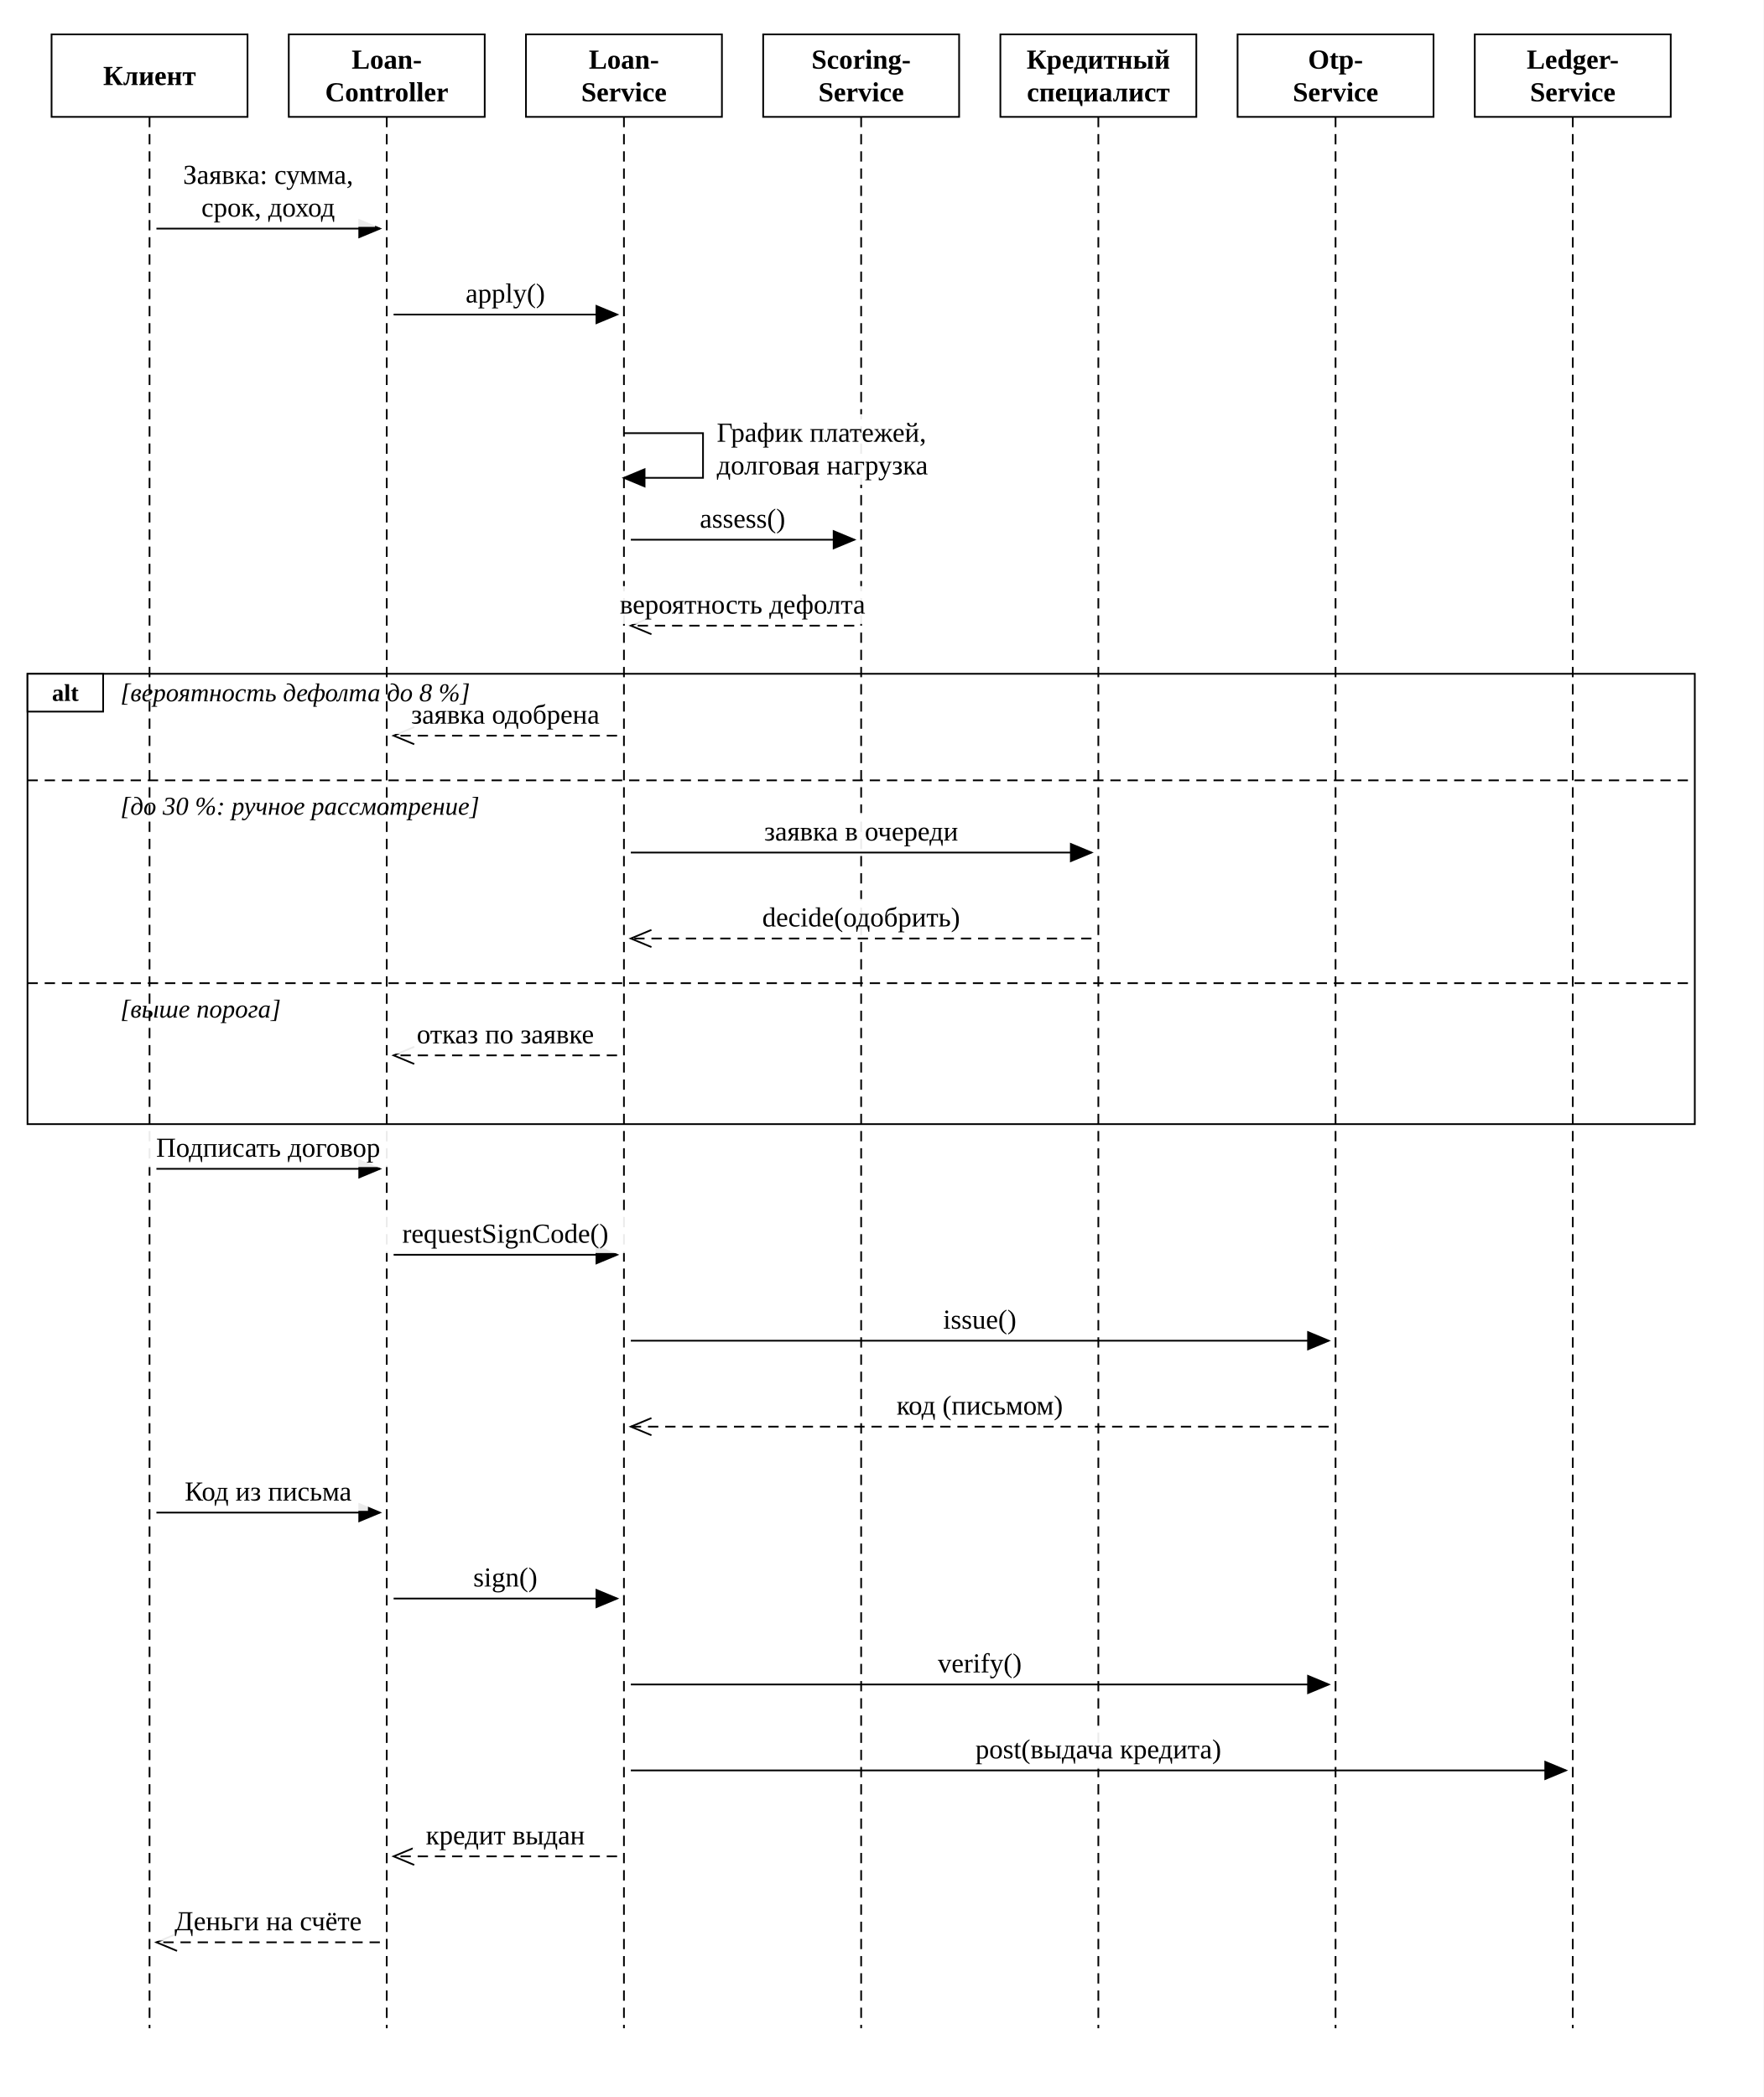
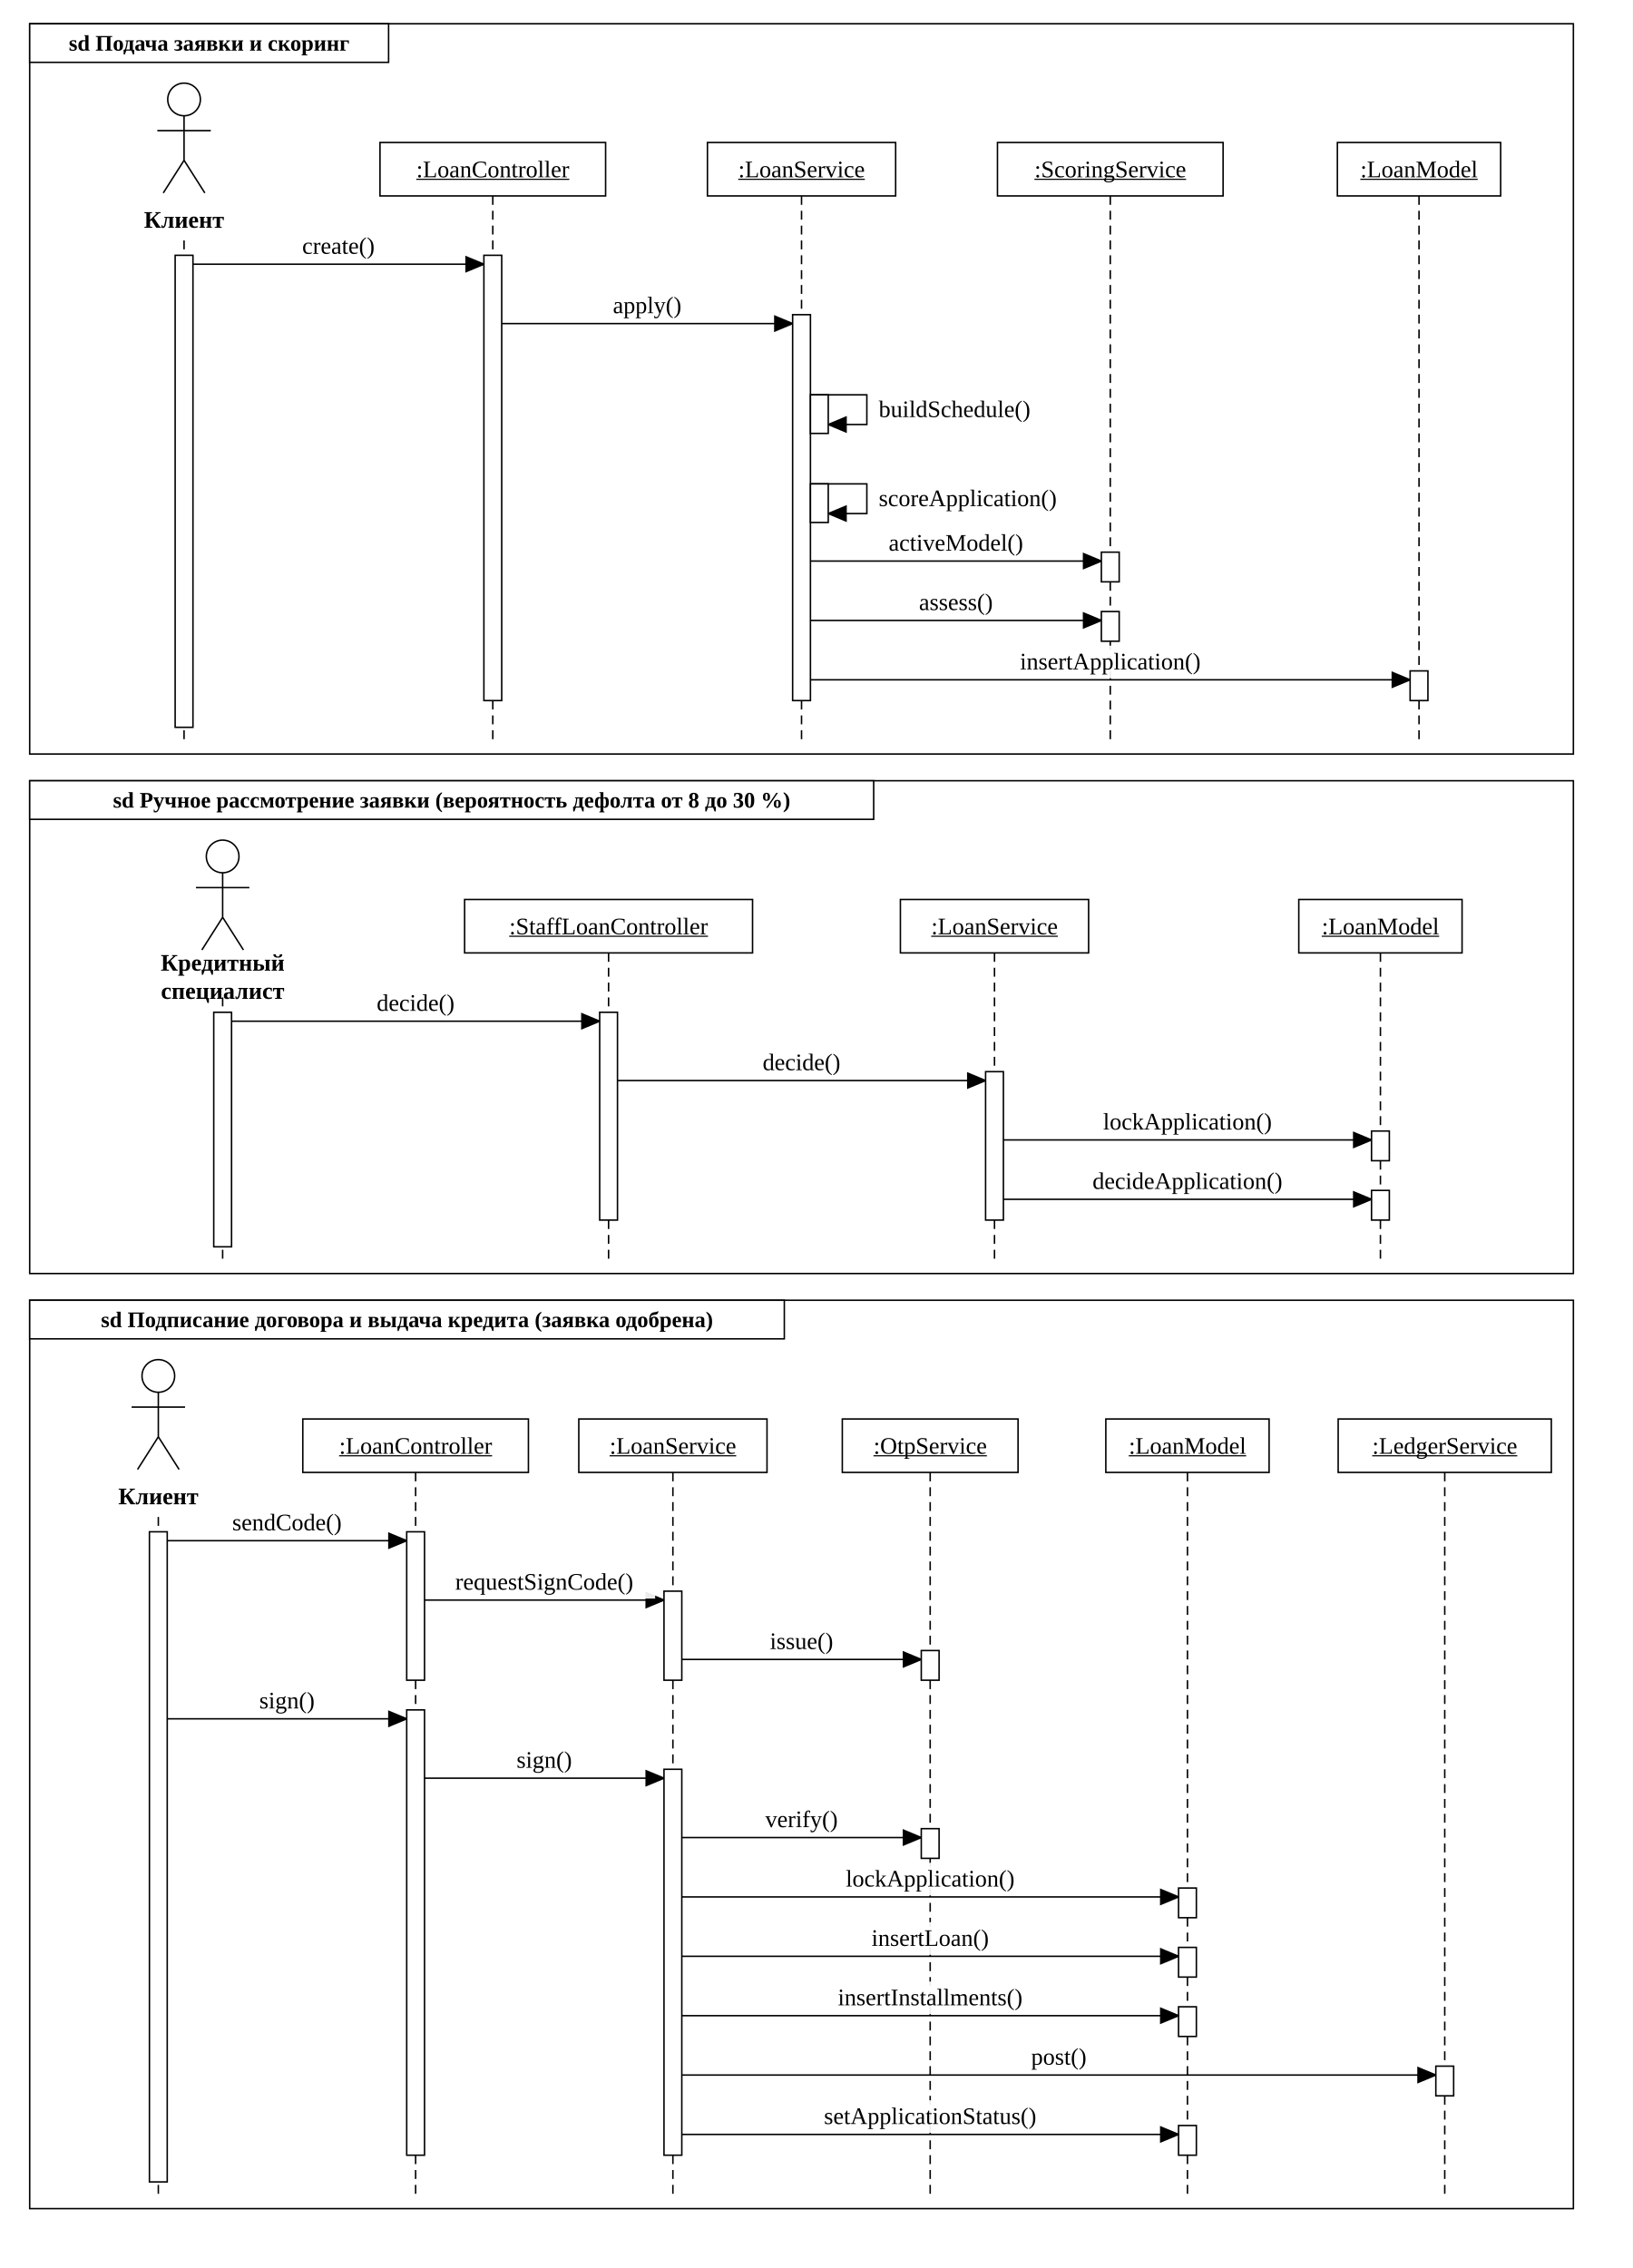
- <svg xmlns="http://www.w3.org/2000/svg" width="1026" height="1220" viewBox="0 0 1026 1220" font-family="Times New Roman, serif">
+ <svg xmlns="http://www.w3.org/2000/svg" width="1100" height="1528" viewBox="0 0 1100 1528" font-family="Times New Roman, serif">
  <rect width="100%" height="100%" fill="#ffffff" />
-   <rect x="16" y="392" width="970" height="262" fill="none" stroke="#000" />
-   <path d="M16,454 L986,454" fill="none" stroke="#000" stroke-dasharray="6 4" />
-   <path d="M16,572 L986,572" fill="none" stroke="#000" stroke-dasharray="6 4" />
-   <path d="M87,68 L87,1180" fill="none" stroke="#000" stroke-dasharray="6 4" />
-   <path d="M225,68 L225,1180" fill="none" stroke="#000" stroke-dasharray="6 4" />
-   <path d="M363,68 L363,1180" fill="none" stroke="#000" stroke-dasharray="6 4" />
-   <path d="M501,68 L501,1180" fill="none" stroke="#000" stroke-dasharray="6 4" />
-   <path d="M639,68 L639,1180" fill="none" stroke="#000" stroke-dasharray="6 4" />
-   <path d="M777,68 L777,1180" fill="none" stroke="#000" stroke-dasharray="6 4" />
-   <path d="M915,68 L915,1180" fill="none" stroke="#000" stroke-dasharray="6 4" />
-   <path d="M91,133 L221,133" fill="none" stroke="#000" />
-   <polygon points="221,133 209,138 209,128" fill="#000" stroke="#000" />
-   <rect x="93.76" y="91" width="124.48" height="41" fill="#fff" opacity="0.92" />
-   <text x="156" y="107" font-size="16" text-anchor="middle">Заявка: сумма,</text>
-   <text x="156" y="126" font-size="16" text-anchor="middle">срок, доход</text>
-   <path d="M229,183 L359,183" fill="none" stroke="#000" />
-   <polygon points="359,183 347,188 347,178" fill="#000" stroke="#000" />
-   <rect x="260.88" y="160" width="66.24" height="22" fill="#fff" opacity="0.92" />
-   <text x="294" y="176" font-size="16" text-anchor="middle">apply()</text>
-   <path d="M363,252 L409,252 L409,278 L363,278" fill="none" stroke="#000" />
-   <polygon points="363,278 375,273 375,283" fill="#000" stroke="#000" />
-   <rect x="414" y="241" width="149.44" height="41" fill="#fff" opacity="0.92" />
-   <text x="417" y="257" font-size="16" text-anchor="start">График платежей,</text>
-   <text x="417" y="276" font-size="16" text-anchor="start">долговая нагрузка</text>
-   <path d="M367,314 L497,314" fill="none" stroke="#000" />
-   <polygon points="497,314 485,319 485,309" fill="#000" stroke="#000" />
-   <rect x="394.72" y="291" width="74.56" height="22" fill="#fff" opacity="0.92" />
-   <text x="432" y="307" font-size="16" text-anchor="middle">assess()</text>
-   <path d="M497,364 L367,364" fill="none" stroke="#000" stroke-dasharray="6 4" />
-   <polyline points="379,359 367,364 379,369" fill="none" stroke="#000" />
-   <rect x="348.96" y="341" width="166.08" height="22" fill="#fff" opacity="0.92" />
-   <text x="432" y="357" font-size="16" text-anchor="middle">вероятность дефолта</text>
-   <path d="M359,428 L229,428" fill="none" stroke="#000" stroke-dasharray="6 4" />
-   <polyline points="241,423 229,428 241,433" fill="none" stroke="#000" />
-   <rect x="227.6" y="405" width="132.8" height="22" fill="#fff" opacity="0.92" />
-   <text x="294" y="421" font-size="16" text-anchor="middle">заявка одобрена</text>
-   <path d="M367,496 L635,496" fill="none" stroke="#000" />
-   <polygon points="635,496 623,501 623,491" fill="#000" stroke="#000" />
-   <rect x="430.44" y="473" width="141.12" height="22" fill="#fff" opacity="0.92" />
-   <text x="501" y="489" font-size="16" text-anchor="middle">заявка в очереди</text>
-   <path d="M635,546 L367,546" fill="none" stroke="#000" stroke-dasharray="6 4" />
-   <polyline points="379,541 367,546 379,551" fill="none" stroke="#000" />
-   <rect x="430.44" y="523" width="141.12" height="22" fill="#fff" opacity="0.92" />
-   <text x="501" y="539" font-size="16" text-anchor="middle">decide(одобрить)</text>
-   <path d="M359,614 L229,614" fill="none" stroke="#000" stroke-dasharray="6 4" />
-   <polyline points="241,609 229,614 241,619" fill="none" stroke="#000" />
-   <rect x="227.6" y="591" width="132.8" height="22" fill="#fff" opacity="0.92" />
-   <text x="294" y="607" font-size="16" text-anchor="middle">отказ по заявке</text>
-   <path d="M91,680 L221,680" fill="none" stroke="#000" />
-   <polygon points="221,680 209,685 209,675" fill="#000" stroke="#000" />
-   <rect x="81.28" y="657" width="149.44" height="22" fill="#fff" opacity="0.92" />
-   <text x="156" y="673" font-size="16" text-anchor="middle">Подписать договор</text>
-   <path d="M229,730 L359,730" fill="none" stroke="#000" />
-   <polygon points="359,730 347,735 347,725" fill="#000" stroke="#000" />
-   <rect x="219.28" y="707" width="149.44" height="22" fill="#fff" opacity="0.92" />
-   <text x="294" y="723" font-size="16" text-anchor="middle">requestSignCode()</text>
-   <path d="M367,780 L773,780" fill="none" stroke="#000" />
-   <polygon points="773,780 761,785 761,775" fill="#000" stroke="#000" />
-   <rect x="536.88" y="757" width="66.24" height="22" fill="#fff" opacity="0.92" />
-   <text x="570" y="773" font-size="16" text-anchor="middle">issue()</text>
-   <path d="M773,830 L367,830" fill="none" stroke="#000" stroke-dasharray="6 4" />
-   <polyline points="379,825 367,830 379,835" fill="none" stroke="#000" />
-   <rect x="511.92" y="807" width="116.16" height="22" fill="#fff" opacity="0.92" />
-   <text x="570" y="823" font-size="16" text-anchor="middle">код (письмом)</text>
-   <path d="M91,880 L221,880" fill="none" stroke="#000" />
-   <polygon points="221,880 209,885 209,875" fill="#000" stroke="#000" />
-   <rect x="97.92" y="857" width="116.16" height="22" fill="#fff" opacity="0.92" />
-   <text x="156" y="873" font-size="16" text-anchor="middle">Код из письма</text>
-   <path d="M229,930 L359,930" fill="none" stroke="#000" />
-   <polygon points="359,930 347,935 347,925" fill="#000" stroke="#000" />
-   <rect x="265.04" y="907" width="57.92" height="22" fill="#fff" opacity="0.92" />
-   <text x="294" y="923" font-size="16" text-anchor="middle">sign()</text>
-   <path d="M367,980 L773,980" fill="none" stroke="#000" />
-   <polygon points="773,980 761,985 761,975" fill="#000" stroke="#000" />
-   <rect x="532.72" y="957" width="74.56" height="22" fill="#fff" opacity="0.92" />
-   <text x="570" y="973" font-size="16" text-anchor="middle">verify()</text>
-   <path d="M367,1030 L911,1030" fill="none" stroke="#000" />
-   <polygon points="911,1030 899,1035 899,1025" fill="#000" stroke="#000" />
-   <rect x="551.8" y="1007" width="174.4" height="22" fill="#fff" opacity="0.92" />
-   <text x="639" y="1023" font-size="16" text-anchor="middle">post(выдача кредита)</text>
-   <path d="M359,1080 L229,1080" fill="none" stroke="#000" stroke-dasharray="6 4" />
-   <polyline points="241,1075 229,1080 241,1085" fill="none" stroke="#000" />
-   <rect x="240.08" y="1057" width="107.84" height="22" fill="#fff" opacity="0.92" />
-   <text x="294" y="1073" font-size="16" text-anchor="middle">кредит выдан</text>
-   <path d="M221,1130 L91,1130" fill="none" stroke="#000" stroke-dasharray="6 4" />
-   <polyline points="103,1125 91,1130 103,1135" fill="none" stroke="#000" />
-   <rect x="89.6" y="1107" width="132.8" height="22" fill="#fff" opacity="0.92" />
-   <text x="156" y="1123" font-size="16" text-anchor="middle">Деньги на счёте</text>
-   <rect x="16" y="392" width="44" height="22" rx="0" fill="#fff" stroke="#000" />
-   <text x="38" y="407.76" font-size="14" text-anchor="middle" font-weight="bold">alt</text>
-   <text x="70" y="408" font-size="15" text-anchor="start" font-style="italic">[вероятность дефолта до 8 %]</text>
-   <text x="70" y="474" font-size="15" text-anchor="start" font-style="italic">[до 30 %: ручное рассмотрение]</text>
-   <text x="70" y="592" font-size="15" text-anchor="start" font-style="italic">[выше порога]</text>
-   <rect x="30" y="20" width="114" height="48" rx="0" fill="#fff" stroke="#000" />
-   <text x="87" y="49.44" font-size="16" text-anchor="middle" font-weight="bold">Клиент</text>
-   <rect x="168" y="20" width="114" height="48" rx="0" fill="#fff" stroke="#000" />
-   <text x="225" y="39.94" font-size="16" text-anchor="middle" font-weight="bold">Loan-</text>
-   <text x="225" y="58.94" font-size="16" text-anchor="middle" font-weight="bold">Controller</text>
-   <rect x="306" y="20" width="114" height="48" rx="0" fill="#fff" stroke="#000" />
-   <text x="363" y="39.94" font-size="16" text-anchor="middle" font-weight="bold">Loan-</text>
-   <text x="363" y="58.94" font-size="16" text-anchor="middle" font-weight="bold">Service</text>
-   <rect x="444" y="20" width="114" height="48" rx="0" fill="#fff" stroke="#000" />
-   <text x="501" y="39.94" font-size="16" text-anchor="middle" font-weight="bold">Scoring-</text>
-   <text x="501" y="58.94" font-size="16" text-anchor="middle" font-weight="bold">Service</text>
-   <rect x="582" y="20" width="114" height="48" rx="0" fill="#fff" stroke="#000" />
-   <text x="639" y="39.94" font-size="16" text-anchor="middle" font-weight="bold">Кредитный</text>
-   <text x="639" y="58.94" font-size="16" text-anchor="middle" font-weight="bold">специалист</text>
-   <rect x="720" y="20" width="114" height="48" rx="0" fill="#fff" stroke="#000" />
-   <text x="777" y="39.94" font-size="16" text-anchor="middle" font-weight="bold">Otp-</text>
-   <text x="777" y="58.94" font-size="16" text-anchor="middle" font-weight="bold">Service</text>
-   <rect x="858" y="20" width="114" height="48" rx="0" fill="#fff" stroke="#000" />
-   <text x="915" y="39.94" font-size="16" text-anchor="middle" font-weight="bold">Ledger-</text>
-   <text x="915" y="58.94" font-size="16" text-anchor="middle" font-weight="bold">Service</text>
+   <rect x="20" y="16" width="1040" height="492" fill="none" stroke="#000" />
+   <rect x="20" y="526" width="1040" height="332" fill="none" stroke="#000" />
+   <rect x="20" y="876" width="1040" height="612" fill="none" stroke="#000" />
+   <path d="M124,162 L124,502" fill="none" stroke="#000" stroke-dasharray="6 4" />
+   <path d="M332,132 L332,502" fill="none" stroke="#000" stroke-dasharray="6 4" />
+   <path d="M540,132 L540,502" fill="none" stroke="#000" stroke-dasharray="6 4" />
+   <path d="M748,132 L748,502" fill="none" stroke="#000" stroke-dasharray="6 4" />
+   <path d="M956,132 L956,502" fill="none" stroke="#000" stroke-dasharray="6 4" />
+   <path d="M130,178 L326,178" fill="none" stroke="#000" />
+   <polygon points="326,178 314,183 314,173" fill="#000" stroke="#000" />
+   <rect x="190.72" y="155" width="74.56" height="22" fill="#fff" opacity="0.92" />
+   <text x="228" y="171" font-size="16" text-anchor="middle">create()</text>
+   <path d="M338,218 L534,218" fill="none" stroke="#000" />
+   <polygon points="534,218 522,223 522,213" fill="#000" stroke="#000" />
+   <rect x="402.88" y="195" width="66.24" height="22" fill="#fff" opacity="0.92" />
+   <text x="436" y="211" font-size="16" text-anchor="middle">apply()</text>
+   <path d="M546,266 L584,266 L584,286 L558,286" fill="none" stroke="#000" />
+   <polygon points="558,286 570,281 570,291" fill="#000" stroke="#000" />
+   <rect x="589" y="265" width="132.8" height="22" fill="#fff" opacity="0.92" />
+   <text x="592" y="281" font-size="16" text-anchor="start">buildSchedule()</text>
+   <path d="M546,326 L584,326 L584,346 L558,346" fill="none" stroke="#000" />
+   <polygon points="558,346 570,341 570,351" fill="#000" stroke="#000" />
+   <rect x="589" y="325" width="157.76" height="22" fill="#fff" opacity="0.92" />
+   <text x="592" y="341" font-size="16" text-anchor="start">scoreApplication()</text>
+   <path d="M546,378 L742,378" fill="none" stroke="#000" />
+   <polygon points="742,378 730,383 730,373" fill="#000" stroke="#000" />
+   <rect x="585.92" y="355" width="116.16" height="22" fill="#fff" opacity="0.92" />
+   <text x="644" y="371" font-size="16" text-anchor="middle">activeModel()</text>
+   <path d="M546,418 L742,418" fill="none" stroke="#000" />
+   <polygon points="742,418 730,423 730,413" fill="#000" stroke="#000" />
+   <rect x="606.72" y="395" width="74.56" height="22" fill="#fff" opacity="0.92" />
+   <text x="644" y="411" font-size="16" text-anchor="middle">assess()</text>
+   <path d="M546,458 L950,458" fill="none" stroke="#000" />
+   <polygon points="950,458 938,463 938,453" fill="#000" stroke="#000" />
+   <rect x="664.96" y="435" width="166.08" height="22" fill="#fff" opacity="0.92" />
+   <text x="748" y="451" font-size="16" text-anchor="middle">insertApplication()</text>
+   <path d="M150,672 L150,852" fill="none" stroke="#000" stroke-dasharray="6 4" />
+   <path d="M410,642 L410,852" fill="none" stroke="#000" stroke-dasharray="6 4" />
+   <path d="M670,642 L670,852" fill="none" stroke="#000" stroke-dasharray="6 4" />
+   <path d="M930,642 L930,852" fill="none" stroke="#000" stroke-dasharray="6 4" />
+   <path d="M156,688 L404,688" fill="none" stroke="#000" />
+   <polygon points="404,688 392,693 392,683" fill="#000" stroke="#000" />
+   <rect x="242.72" y="665" width="74.56" height="22" fill="#fff" opacity="0.92" />
+   <text x="280" y="681" font-size="16" text-anchor="middle">decide()</text>
+   <path d="M416,728 L664,728" fill="none" stroke="#000" />
+   <polygon points="664,728 652,733 652,723" fill="#000" stroke="#000" />
+   <rect x="502.72" y="705" width="74.56" height="22" fill="#fff" opacity="0.92" />
+   <text x="540" y="721" font-size="16" text-anchor="middle">decide()</text>
+   <path d="M676,768 L924,768" fill="none" stroke="#000" />
+   <polygon points="924,768 912,773 912,763" fill="#000" stroke="#000" />
+   <rect x="725.28" y="745" width="149.44" height="22" fill="#fff" opacity="0.92" />
+   <text x="800" y="761" font-size="16" text-anchor="middle">lockApplication()</text>
+   <path d="M676,808 L924,808" fill="none" stroke="#000" />
+   <polygon points="924,808 912,813 912,803" fill="#000" stroke="#000" />
+   <rect x="716.96" y="785" width="166.08" height="22" fill="#fff" opacity="0.92" />
+   <text x="800" y="801" font-size="16" text-anchor="middle">decideApplication()</text>
+   <path d="M106.667,1022 L106.667,1482" fill="none" stroke="#000" stroke-dasharray="6 4" />
+   <path d="M280,992 L280,1482" fill="none" stroke="#000" stroke-dasharray="6 4" />
+   <path d="M453.333,992 L453.333,1482" fill="none" stroke="#000" stroke-dasharray="6 4" />
+   <path d="M626.667,992 L626.667,1482" fill="none" stroke="#000" stroke-dasharray="6 4" />
+   <path d="M800,992 L800,1482" fill="none" stroke="#000" stroke-dasharray="6 4" />
+   <path d="M973.333,992 L973.333,1482" fill="none" stroke="#000" stroke-dasharray="6 4" />
+   <path d="M112.667,1038 L274,1038" fill="none" stroke="#000" />
+   <polygon points="274,1038 262,1043 262,1033" fill="#000" stroke="#000" />
+   <rect x="147.733" y="1015" width="91.2" height="22" fill="#fff" opacity="0.92" />
+   <text x="193.333" y="1031" font-size="16" text-anchor="middle">sendCode()</text>
+   <path d="M286,1078 L447.333,1078" fill="none" stroke="#000" />
+   <polygon points="447.333,1078 435.333,1083 435.333,1073" fill="#000" stroke="#000" />
+   <rect x="291.947" y="1055" width="149.44" height="22" fill="#fff" opacity="0.92" />
+   <text x="366.667" y="1071" font-size="16" text-anchor="middle">requestSignCode()</text>
+   <path d="M459.333,1118 L620.667,1118" fill="none" stroke="#000" />
+   <polygon points="620.667,1118 608.667,1123 608.667,1113" fill="#000" stroke="#000" />
+   <rect x="506.88" y="1095" width="66.24" height="22" fill="#fff" opacity="0.92" />
+   <text x="540" y="1111" font-size="16" text-anchor="middle">issue()</text>
+   <path d="M112.667,1158 L274,1158" fill="none" stroke="#000" />
+   <polygon points="274,1158 262,1163 262,1153" fill="#000" stroke="#000" />
+   <rect x="164.373" y="1135" width="57.92" height="22" fill="#fff" opacity="0.92" />
+   <text x="193.333" y="1151" font-size="16" text-anchor="middle">sign()</text>
+   <path d="M286,1198 L447.333,1198" fill="none" stroke="#000" />
+   <polygon points="447.333,1198 435.333,1203 435.333,1193" fill="#000" stroke="#000" />
+   <rect x="337.707" y="1175" width="57.92" height="22" fill="#fff" opacity="0.92" />
+   <text x="366.667" y="1191" font-size="16" text-anchor="middle">sign()</text>
+   <path d="M459.333,1238 L620.667,1238" fill="none" stroke="#000" />
+   <polygon points="620.667,1238 608.667,1243 608.667,1233" fill="#000" stroke="#000" />
+   <rect x="502.72" y="1215" width="74.56" height="22" fill="#fff" opacity="0.92" />
+   <text x="540" y="1231" font-size="16" text-anchor="middle">verify()</text>
+   <path d="M459.333,1278 L794,1278" fill="none" stroke="#000" />
+   <polygon points="794,1278 782,1283 782,1273" fill="#000" stroke="#000" />
+   <rect x="551.947" y="1255" width="149.44" height="22" fill="#fff" opacity="0.92" />
+   <text x="626.667" y="1271" font-size="16" text-anchor="middle">lockApplication()</text>
+   <path d="M459.333,1318 L794,1318" fill="none" stroke="#000" />
+   <polygon points="794,1318 782,1323 782,1313" fill="#000" stroke="#000" />
+   <rect x="572.747" y="1295" width="107.84" height="22" fill="#fff" opacity="0.92" />
+   <text x="626.667" y="1311" font-size="16" text-anchor="middle">insertLoan()</text>
+   <path d="M459.333,1358 L794,1358" fill="none" stroke="#000" />
+   <polygon points="794,1358 782,1363 782,1353" fill="#000" stroke="#000" />
+   <rect x="539.467" y="1335" width="174.4" height="22" fill="#fff" opacity="0.92" />
+   <text x="626.667" y="1351" font-size="16" text-anchor="middle">insertInstallments()</text>
+   <path d="M459.333,1398 L967.333,1398" fill="none" stroke="#000" />
+   <polygon points="967.333,1398 955.333,1403 955.333,1393" fill="#000" stroke="#000" />
+   <rect x="684.373" y="1375" width="57.92" height="22" fill="#fff" opacity="0.92" />
+   <text x="713.333" y="1391" font-size="16" text-anchor="middle">post()</text>
+   <path d="M459.333,1438 L794,1438" fill="none" stroke="#000" />
+   <polygon points="794,1438 782,1443 782,1433" fill="#000" stroke="#000" />
+   <rect x="531.147" y="1415" width="191.04" height="22" fill="#fff" opacity="0.92" />
+   <text x="626.667" y="1431" font-size="16" text-anchor="middle">setApplicationStatus()</text>
+   <rect x="20" y="16" width="241.8" height="26" rx="0" fill="#fff" stroke="#000" />
+   <text x="140.9" y="34.1" font-size="15" text-anchor="middle" font-weight="bold">sd Подача заявки и скоринг</text>
+   <circle cx="124" cy="67" r="11" fill="#fff" stroke="#000" />
+   <path d="M124,78 V108 M106,88 H142 M124,108 L110,130 M124,108 L138,130" stroke="#000" fill="none" />
+   <text x="124" y="153.44" font-size="16" text-anchor="middle" font-weight="bold">Клиент</text>
+   <rect x="118" y="172" width="12" height="318" rx="0" fill="#fff" stroke="#000" />
+   <rect x="256" y="96" width="152" height="36" rx="0" fill="#fff" stroke="#000" />
+   <text x="332" y="119.44" font-size="16" text-anchor="middle" text-decoration="underline">:LoanController</text>
+   <rect x="326" y="172" width="12" height="300" rx="0" fill="#fff" stroke="#000" />
+   <rect x="476.6" y="96" width="126.8" height="36" rx="0" fill="#fff" stroke="#000" />
+   <text x="540" y="119.44" font-size="16" text-anchor="middle" text-decoration="underline">:LoanService</text>
+   <rect x="534" y="212" width="12" height="260" rx="0" fill="#fff" stroke="#000" />
+   <rect x="672" y="96" width="152" height="36" rx="0" fill="#fff" stroke="#000" />
+   <text x="748" y="119.44" font-size="16" text-anchor="middle" text-decoration="underline">:ScoringService</text>
+   <rect x="742" y="372" width="12" height="20" rx="0" fill="#fff" stroke="#000" />
+   <rect x="742" y="412" width="12" height="20" rx="0" fill="#fff" stroke="#000" />
+   <rect x="901" y="96" width="110" height="36" rx="0" fill="#fff" stroke="#000" />
+   <text x="956" y="119.44" font-size="16" text-anchor="middle" text-decoration="underline">:LoanModel</text>
+   <rect x="950" y="452" width="12" height="20" rx="0" fill="#fff" stroke="#000" />
+   <rect x="546" y="266" width="12" height="26" rx="0" fill="#fff" stroke="#000" />
+   <rect x="546" y="326" width="12" height="26" rx="0" fill="#fff" stroke="#000" />
+   <rect x="20" y="526" width="568.6" height="26" rx="0" fill="#fff" stroke="#000" />
+   <text x="304.3" y="544.1" font-size="15" text-anchor="middle" font-weight="bold">sd Ручное рассмотрение заявки (вероятность дефолта от 8 до 30 %)</text>
+   <circle cx="150" cy="577" r="11" fill="#fff" stroke="#000" />
+   <path d="M150,588 V618 M132,598 H168 M150,618 L136,640 M150,618 L164,640" stroke="#000" fill="none" />
+   <text x="150" y="653.94" font-size="16" text-anchor="middle" font-weight="bold">Кредитный</text>
+   <text x="150" y="672.94" font-size="16" text-anchor="middle" font-weight="bold">специалист</text>
+   <rect x="144" y="682" width="12" height="158" rx="0" fill="#fff" stroke="#000" />
+   <rect x="313" y="606" width="194" height="36" rx="0" fill="#fff" stroke="#000" />
+   <text x="410" y="629.44" font-size="16" text-anchor="middle" text-decoration="underline">:StaffLoanController</text>
+   <rect x="404" y="682" width="12" height="140" rx="0" fill="#fff" stroke="#000" />
+   <rect x="606.6" y="606" width="126.8" height="36" rx="0" fill="#fff" stroke="#000" />
+   <text x="670" y="629.44" font-size="16" text-anchor="middle" text-decoration="underline">:LoanService</text>
+   <rect x="664" y="722" width="12" height="100" rx="0" fill="#fff" stroke="#000" />
+   <rect x="875" y="606" width="110" height="36" rx="0" fill="#fff" stroke="#000" />
+   <text x="930" y="629.44" font-size="16" text-anchor="middle" text-decoration="underline">:LoanModel</text>
+   <rect x="924" y="762" width="12" height="20" rx="0" fill="#fff" stroke="#000" />
+   <rect x="924" y="802" width="12" height="20" rx="0" fill="#fff" stroke="#000" />
+   <rect x="20" y="876" width="508.4" height="26" rx="0" fill="#fff" stroke="#000" />
+   <text x="274.2" y="894.1" font-size="15" text-anchor="middle" font-weight="bold">sd Подписание договора и выдача кредита (заявка одобрена)</text>
+   <circle cx="106.667" cy="927" r="11" fill="#fff" stroke="#000" />
+   <path d="M106.667,938 V968 M88.667,948 H124.667 M106.667,968 L92.667,990 M106.667,968 L120.667,990" stroke="#000" fill="none" />
+   <text x="106.667" y="1013.44" font-size="16" text-anchor="middle" font-weight="bold">Клиент</text>
+   <rect x="100.667" y="1032" width="12" height="438" rx="0" fill="#fff" stroke="#000" />
+   <rect x="204" y="956" width="152" height="36" rx="0" fill="#fff" stroke="#000" />
+   <text x="280" y="979.44" font-size="16" text-anchor="middle" text-decoration="underline">:LoanController</text>
+   <rect x="274" y="1032" width="12" height="100" rx="0" fill="#fff" stroke="#000" />
+   <rect x="274" y="1152" width="12" height="300" rx="0" fill="#fff" stroke="#000" />
+   <rect x="389.933" y="956" width="126.8" height="36" rx="0" fill="#fff" stroke="#000" />
+   <text x="453.333" y="979.44" font-size="16" text-anchor="middle" text-decoration="underline">:LoanService</text>
+   <rect x="447.333" y="1072" width="12" height="60" rx="0" fill="#fff" stroke="#000" />
+   <rect x="447.333" y="1192" width="12" height="260" rx="0" fill="#fff" stroke="#000" />
+   <rect x="567.467" y="956" width="118.4" height="36" rx="0" fill="#fff" stroke="#000" />
+   <text x="626.667" y="979.44" font-size="16" text-anchor="middle" text-decoration="underline">:OtpService</text>
+   <rect x="620.667" y="1112" width="12" height="20" rx="0" fill="#fff" stroke="#000" />
+   <rect x="620.667" y="1232" width="12" height="20" rx="0" fill="#fff" stroke="#000" />
+   <rect x="745" y="956" width="110" height="36" rx="0" fill="#fff" stroke="#000" />
+   <text x="800" y="979.44" font-size="16" text-anchor="middle" text-decoration="underline">:LoanModel</text>
+   <rect x="794" y="1272" width="12" height="20" rx="0" fill="#fff" stroke="#000" />
+   <rect x="794" y="1312" width="12" height="20" rx="0" fill="#fff" stroke="#000" />
+   <rect x="794" y="1352" width="12" height="20" rx="0" fill="#fff" stroke="#000" />
+   <rect x="794" y="1432" width="12" height="20" rx="0" fill="#fff" stroke="#000" />
+   <rect x="901.533" y="956" width="143.6" height="36" rx="0" fill="#fff" stroke="#000" />
+   <text x="973.333" y="979.44" font-size="16" text-anchor="middle" text-decoration="underline">:LedgerService</text>
+   <rect x="967.333" y="1392" width="12" height="20" rx="0" fill="#fff" stroke="#000" />
</svg>
